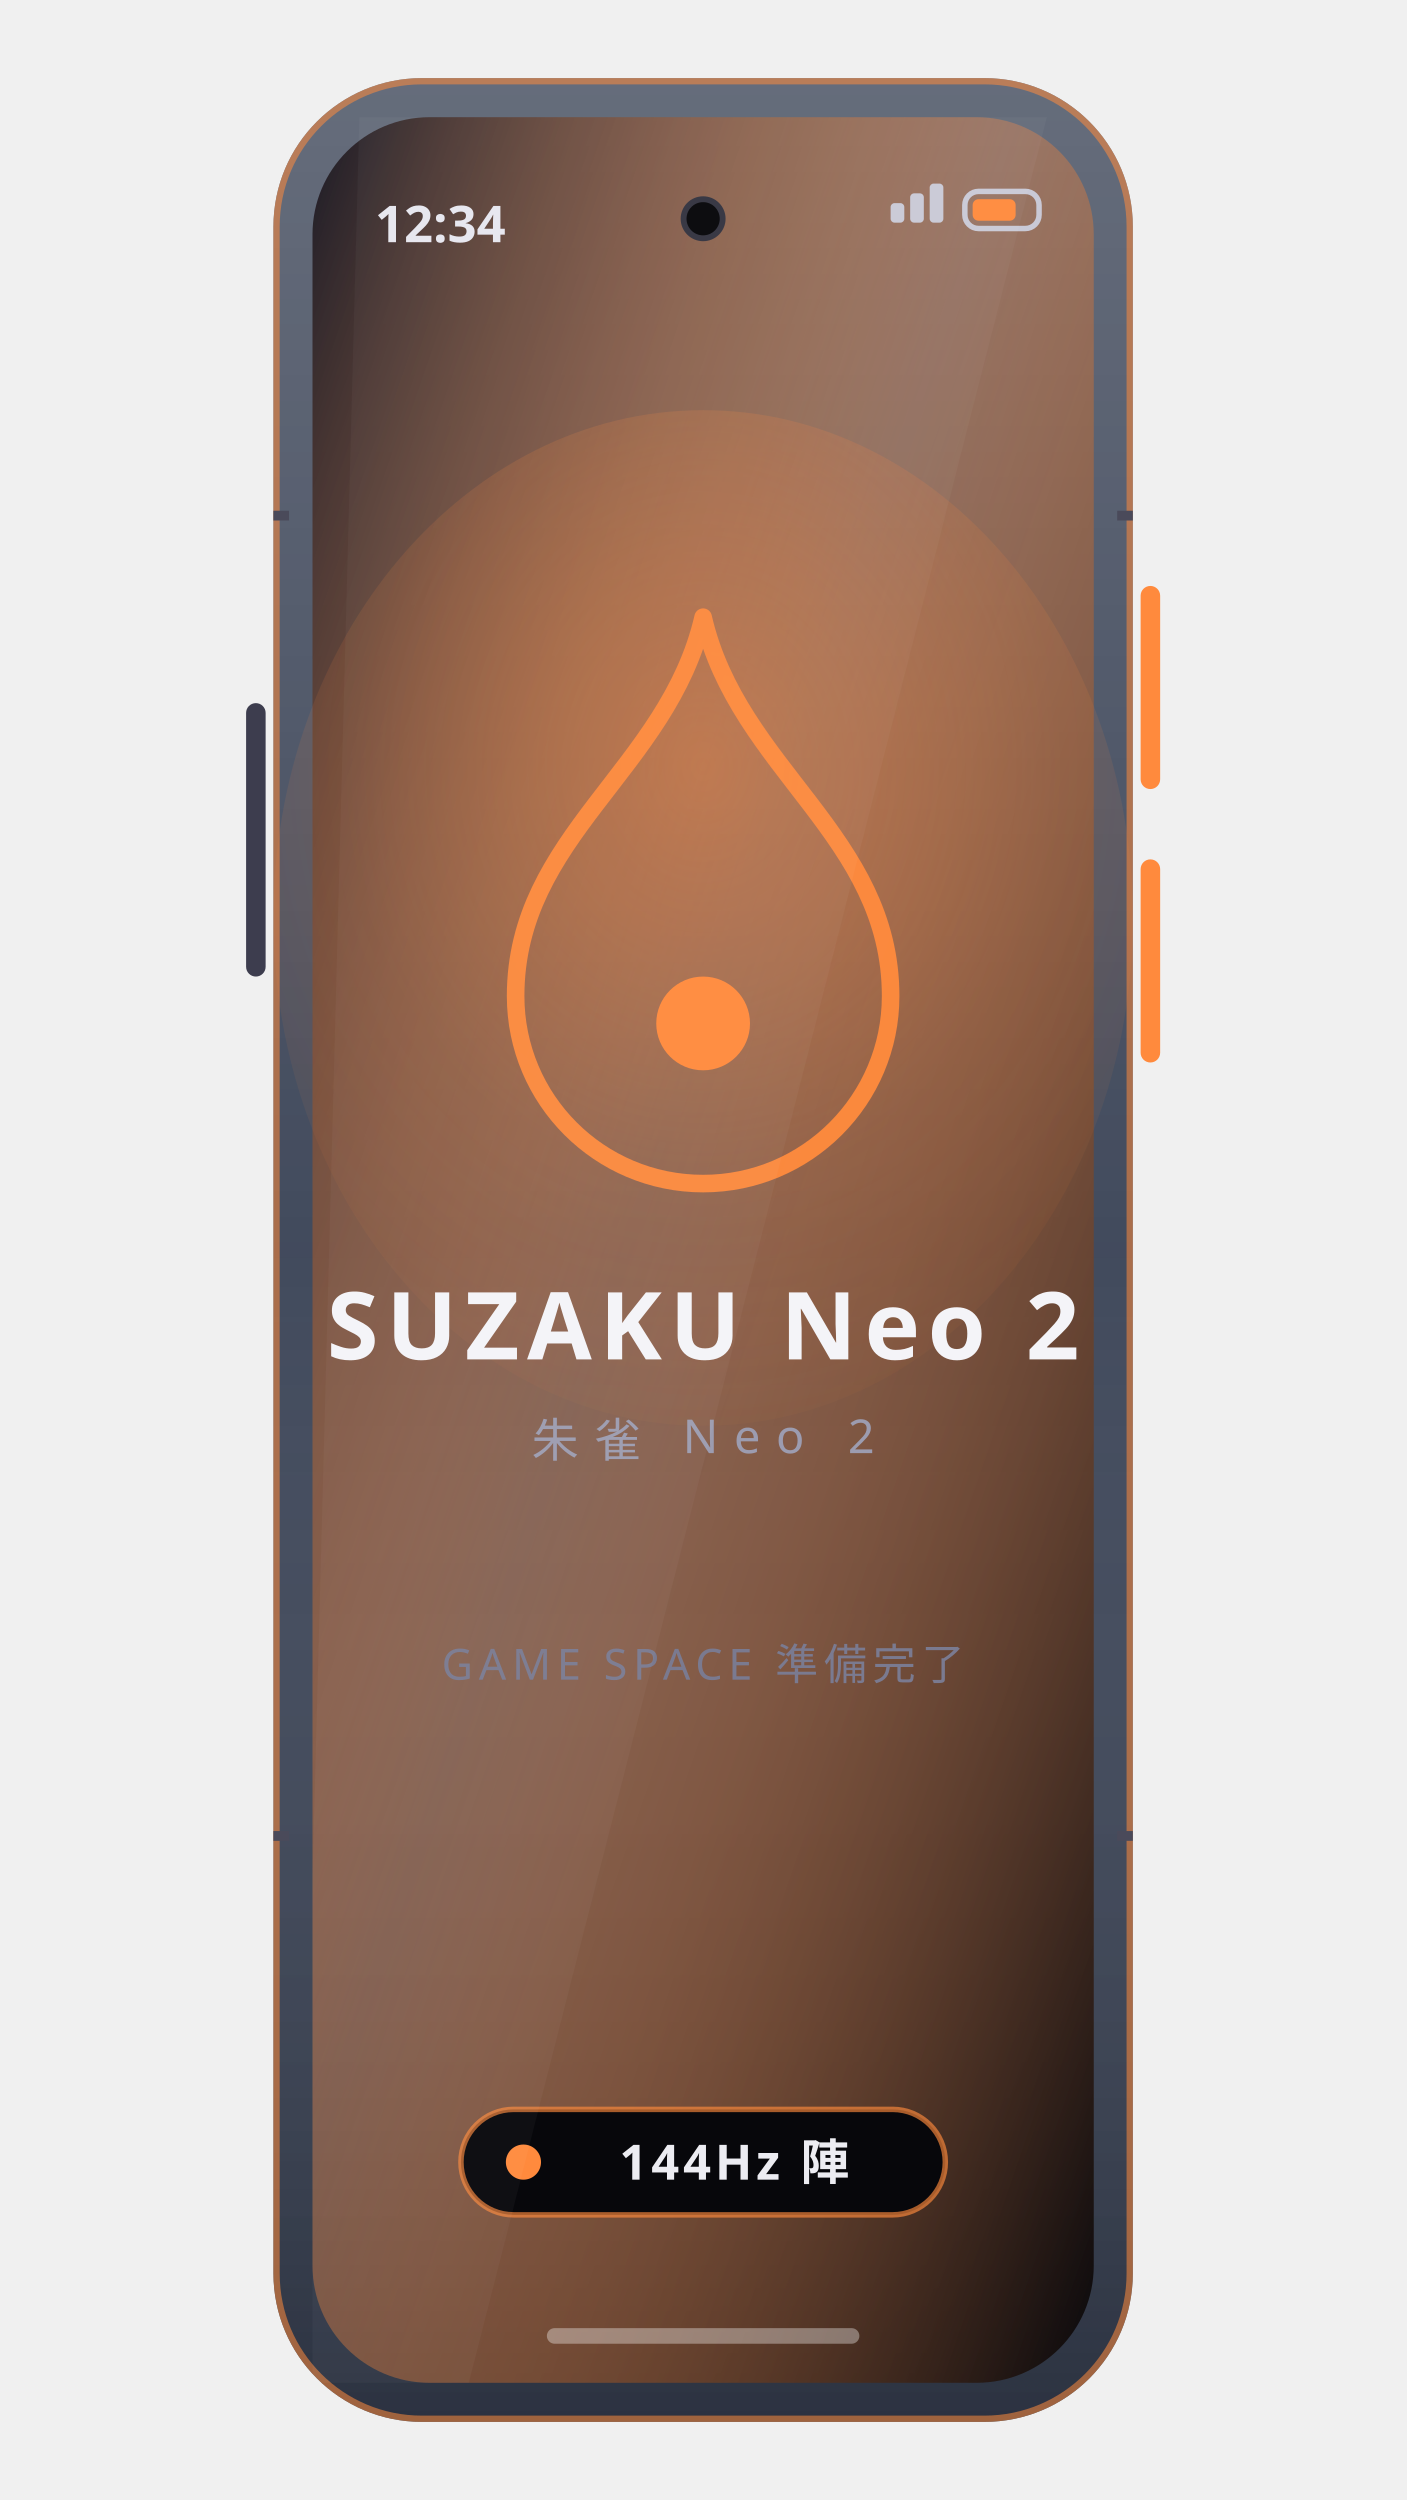
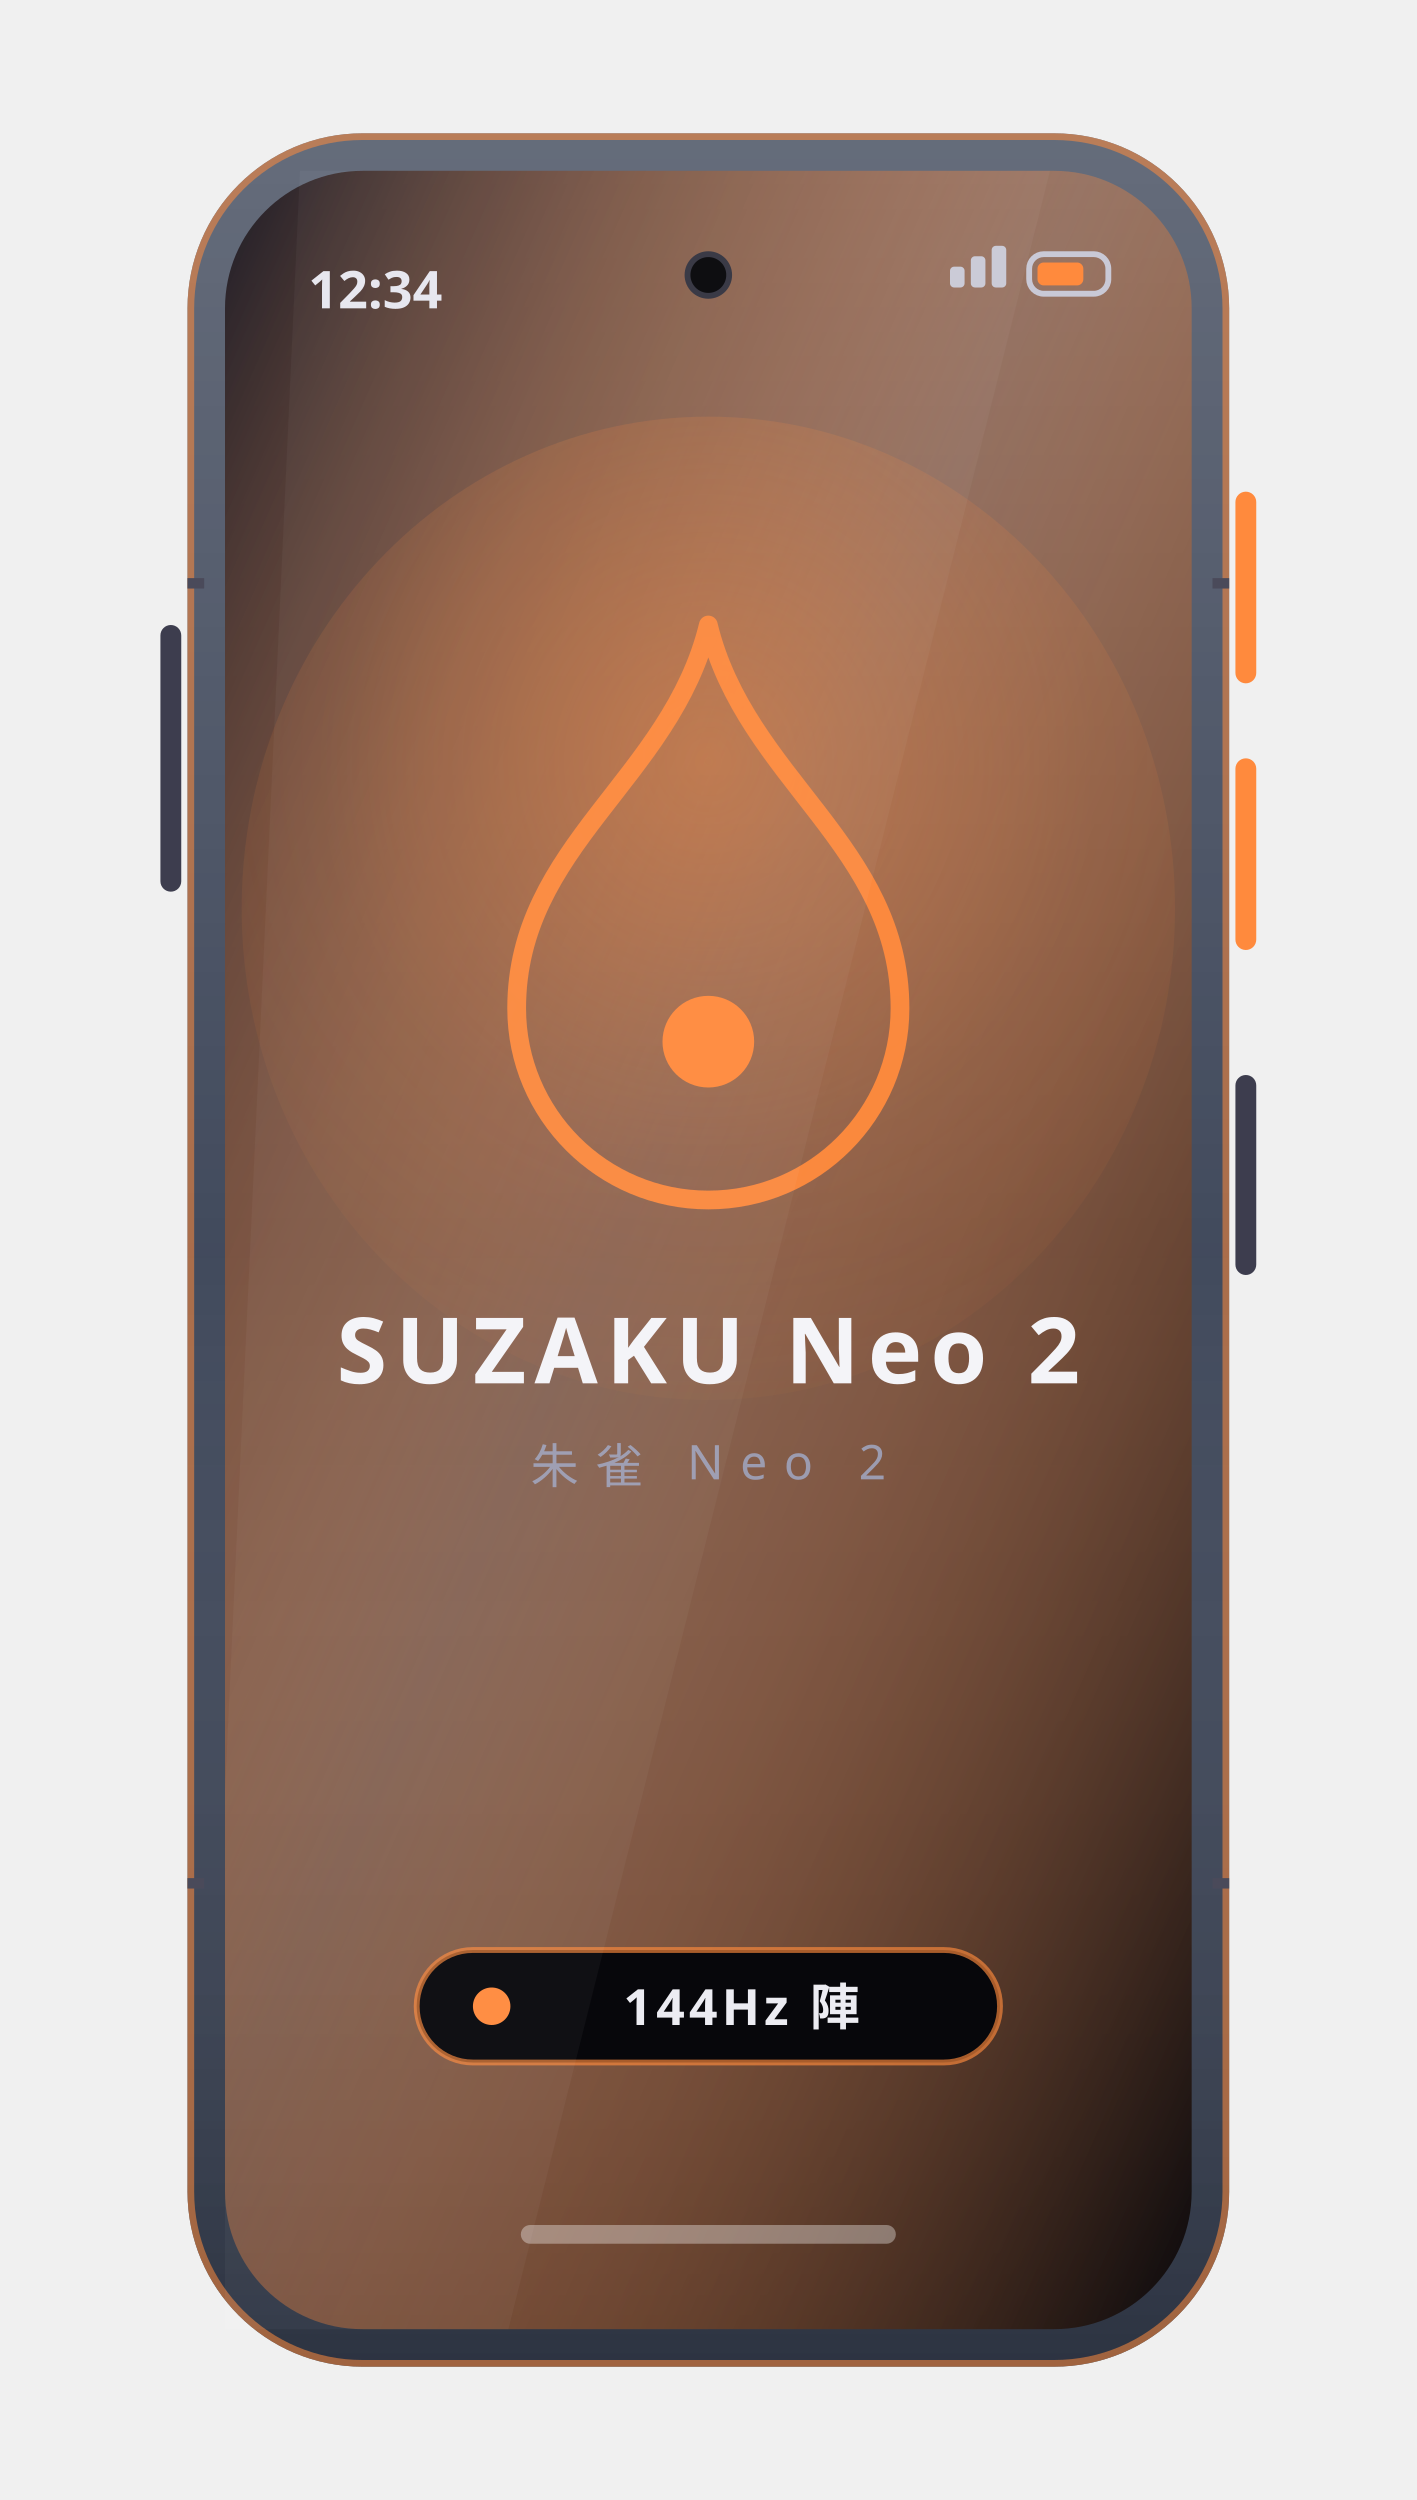
- <svg xmlns="http://www.w3.org/2000/svg" viewBox="0 0 360 640" role="img" aria-label="SUZAKU Neo 2">
+ <svg xmlns="http://www.w3.org/2000/svg" viewBox="0 0 340 600" role="img" aria-label="SUZAKU Neo 2">
  <defs>
    <linearGradient id="scrneo21" x1="0" y1="0" x2="1" y2="1">
      <stop offset="0" stop-color="#1b1b26" />
      <stop offset="0.45" stop-color="#ff8a3d" stop-opacity="0.34" />
      <stop offset="1" stop-color="#07070b" />
    </linearGradient>
    <radialGradient id="flareneo21" cx="0.5" cy="0.35" r="0.75">
      <stop offset="0" stop-color="#ff8a3d" stop-opacity="0.42" />
      <stop offset="0.55" stop-color="#ff8a3d" stop-opacity="0.12" />
      <stop offset="1" stop-color="#ff8a3d" stop-opacity="0" />
    </radialGradient>
    <linearGradient id="metalneo21" x1="0" y1="0" x2="0" y2="1">
      <stop offset="0" stop-color="#ffffff" stop-opacity="0.22" />
      <stop offset="0.5" stop-color="#ffffff" stop-opacity="0.04" />
      <stop offset="1" stop-color="#000000" stop-opacity="0.25" />
    </linearGradient>
  </defs>
-   <rect x="70" y="20" width="220" height="600" rx="38" fill="#3a4356" />
-   <rect x="70" y="20" width="220" height="600" rx="38" fill="url(#metalneo21)" />
-   <rect x="70.8" y="20.8" width="218.4" height="598.4" rx="37.2" fill="none" stroke="#ff8a3d" stroke-opacity="0.55" stroke-width="1.6" />
-   <path d="M70 132 h4 M70 470 h4 M286 132 h4 M286 470 h4" stroke="#4a4a5a" stroke-width="2.5" />
-   <rect x="80" y="30" width="200" height="580" rx="30" fill="url(#scrneo21)" />
-   <ellipse cx="180" cy="235" rx="110" ry="130" fill="url(#flareneo21)" />
-   <circle cx="180" cy="56" r="5" fill="#050508" stroke="#33333f" stroke-width="1.5" />
-   <text x="96" y="62" font-family="'Noto Sans JP',sans-serif" font-size="13" font-weight="700" fill="#e6e6ee">12:34</text>
-   <rect x="228" y="52" width="3.5" height="5" rx="1" fill="#c9c9d6" />
-   <rect x="233" y="49.5" width="3.5" height="7.5" rx="1" fill="#c9c9d6" />
-   <rect x="238" y="47" width="3.5" height="10" rx="1" fill="#c9c9d6" />
-   <rect x="247" y="49" width="19" height="9.5" rx="3.5" fill="none" stroke="#c9c9d6" stroke-width="1.4" />
-   <rect x="249" y="51" width="11" height="5.5" rx="1.5" fill="#ff8a3d" />
-   <path d="M180 158 c-9 39 -48 56 -48 97 a48 48 0 0 0 96 0 c0 -41 -39 -58 -48 -97z" fill="none" stroke="#ff8a3d" stroke-width="4.5" stroke-linejoin="round" opacity="0.95" />
-   <circle cx="180" cy="262" r="12" fill="#ff8a3d" />
-   <text x="180" y="348" font-family="'Noto Sans JP',sans-serif" font-size="24" font-weight="800" fill="#f4f4f8" text-anchor="middle" letter-spacing="2">SUZAKU Neo 2</text>
-   <text x="180" y="373" font-family="'Noto Sans JP',sans-serif" font-size="12" fill="#9c9cb0" text-anchor="middle" letter-spacing="4">朱雀 Neo 2</text>
-   <text x="180" y="430" font-family="'Noto Sans JP',sans-serif" font-size="11" fill="#7a7a90" text-anchor="middle" letter-spacing="1.5">GAME SPACE 準備完了</text>
-   <rect x="118" y="540" width="124" height="27" rx="13.5" fill="#07070b" stroke="#ff8a3d" stroke-opacity="0.65" stroke-width="1.4" />
-   <circle cx="134" cy="553.5" r="4.5" fill="#ff8a3d" />
-   <text x="188" y="558" font-family="'Noto Sans JP',sans-serif" font-size="12.5" font-weight="700" fill="#ececf2" text-anchor="middle" letter-spacing="1">144Hz 陣</text>
-   <rect x="140" y="596" width="80" height="4" rx="2" fill="#ffffff" opacity="0.35" />
-   <path d="M92 30 L268 30 L120 610 L80 610 L80 480 Z" fill="#ffffff" opacity="0.035" />
-   <rect x="292" y="150" width="5" height="52" rx="2.5" fill="#ff8a3d" />
-   <rect x="292" y="220" width="5" height="52" rx="2.5" fill="#ff8a3d" />
-   <rect x="63" y="180" width="5" height="70" rx="2.5" fill="#3d3d4e" />
+   <rect x="45" y="32" width="250" height="536" rx="42" fill="#3a4356" />
+   <rect x="45" y="32" width="250" height="536" rx="42" fill="url(#metalneo21)" />
+   <rect x="45.8" y="32.8" width="248.4" height="534.4" rx="41.2" fill="none" stroke="#ff8a3d" stroke-opacity="0.55" stroke-width="1.6" />
+   <path d="M45 140 h4 M45 452 h4 M291 140 h4 M291 452 h4" stroke="#4a4a5a" stroke-width="2.5" />
+   <rect x="54" y="41" width="232" height="518" rx="33" fill="url(#scrneo21)" />
+   <ellipse cx="170" cy="218" rx="112" ry="118" fill="url(#flareneo21)" />
+   <circle cx="170" cy="66" r="5" fill="#050508" stroke="#33333f" stroke-width="1.4" />
+   <text x="74" y="74" font-family="'Noto Sans JP',sans-serif" font-size="12.5" font-weight="700" fill="#e6e6ee">12:34</text>
+   <rect x="228" y="64" width="3.5" height="5" rx="1" fill="#c9c9d6" />
+   <rect x="233" y="61.5" width="3.5" height="7.5" rx="1" fill="#c9c9d6" />
+   <rect x="238" y="59" width="3.5" height="10" rx="1" fill="#c9c9d6" />
+   <rect x="247" y="61" width="19" height="9.5" rx="3.5" fill="none" stroke="#c9c9d6" stroke-width="1.4" />
+   <rect x="249" y="63" width="11" height="5.5" rx="1.5" fill="#ff8a3d" />
+   <path d="M170 150 c-9 37 -46 53 -46 92 a46 46 0 0 0 92 0 c0 -39 -37 -55 -46 -92z" fill="none" stroke="#ff8a3d" stroke-width="4.5" stroke-linejoin="round" opacity="0.95" />
+   <circle cx="170" cy="250" r="11" fill="#ff8a3d" />
+   <text x="170" y="332" font-family="'Noto Sans JP',sans-serif" font-size="22" font-weight="800" fill="#f4f4f8" text-anchor="middle" letter-spacing="2">SUZAKU Neo 2</text>
+   <text x="170" y="356" font-family="'Noto Sans JP',sans-serif" font-size="11.5" fill="#9c9cb0" text-anchor="middle" letter-spacing="4">朱雀 Neo 2</text>
+   <rect x="100" y="468" width="140" height="27" rx="13.5" fill="#07070b" stroke="#ff8a3d" stroke-opacity="0.65" stroke-width="1.4" />
+   <circle cx="118" cy="481.5" r="4.5" fill="#ff8a3d" />
+   <text x="178" y="486" font-family="'Noto Sans JP',sans-serif" font-size="12" font-weight="700" fill="#ececf2" text-anchor="middle" letter-spacing="1">144Hz 陣</text>
+   <rect x="125" y="534" width="90" height="4.5" rx="2.25" fill="#ffffff" opacity="0.35" />
+   <path d="M72 41 L252 41 L122 559 L54 559 L54 430 Z" fill="#ffffff" opacity="0.038" />
+   <rect x="296.5" y="118" width="5" height="46" rx="2.5" fill="#ff8a3d" />
+   <rect x="296.5" y="182" width="5" height="46" rx="2.5" fill="#ff8a3d" />
+   <rect x="296.5" y="258" width="5" height="48" rx="2.5" fill="#3d3d4e" />
+   <rect x="38.5" y="150" width="5" height="64" rx="2.5" fill="#3d3d4e" />
</svg>
